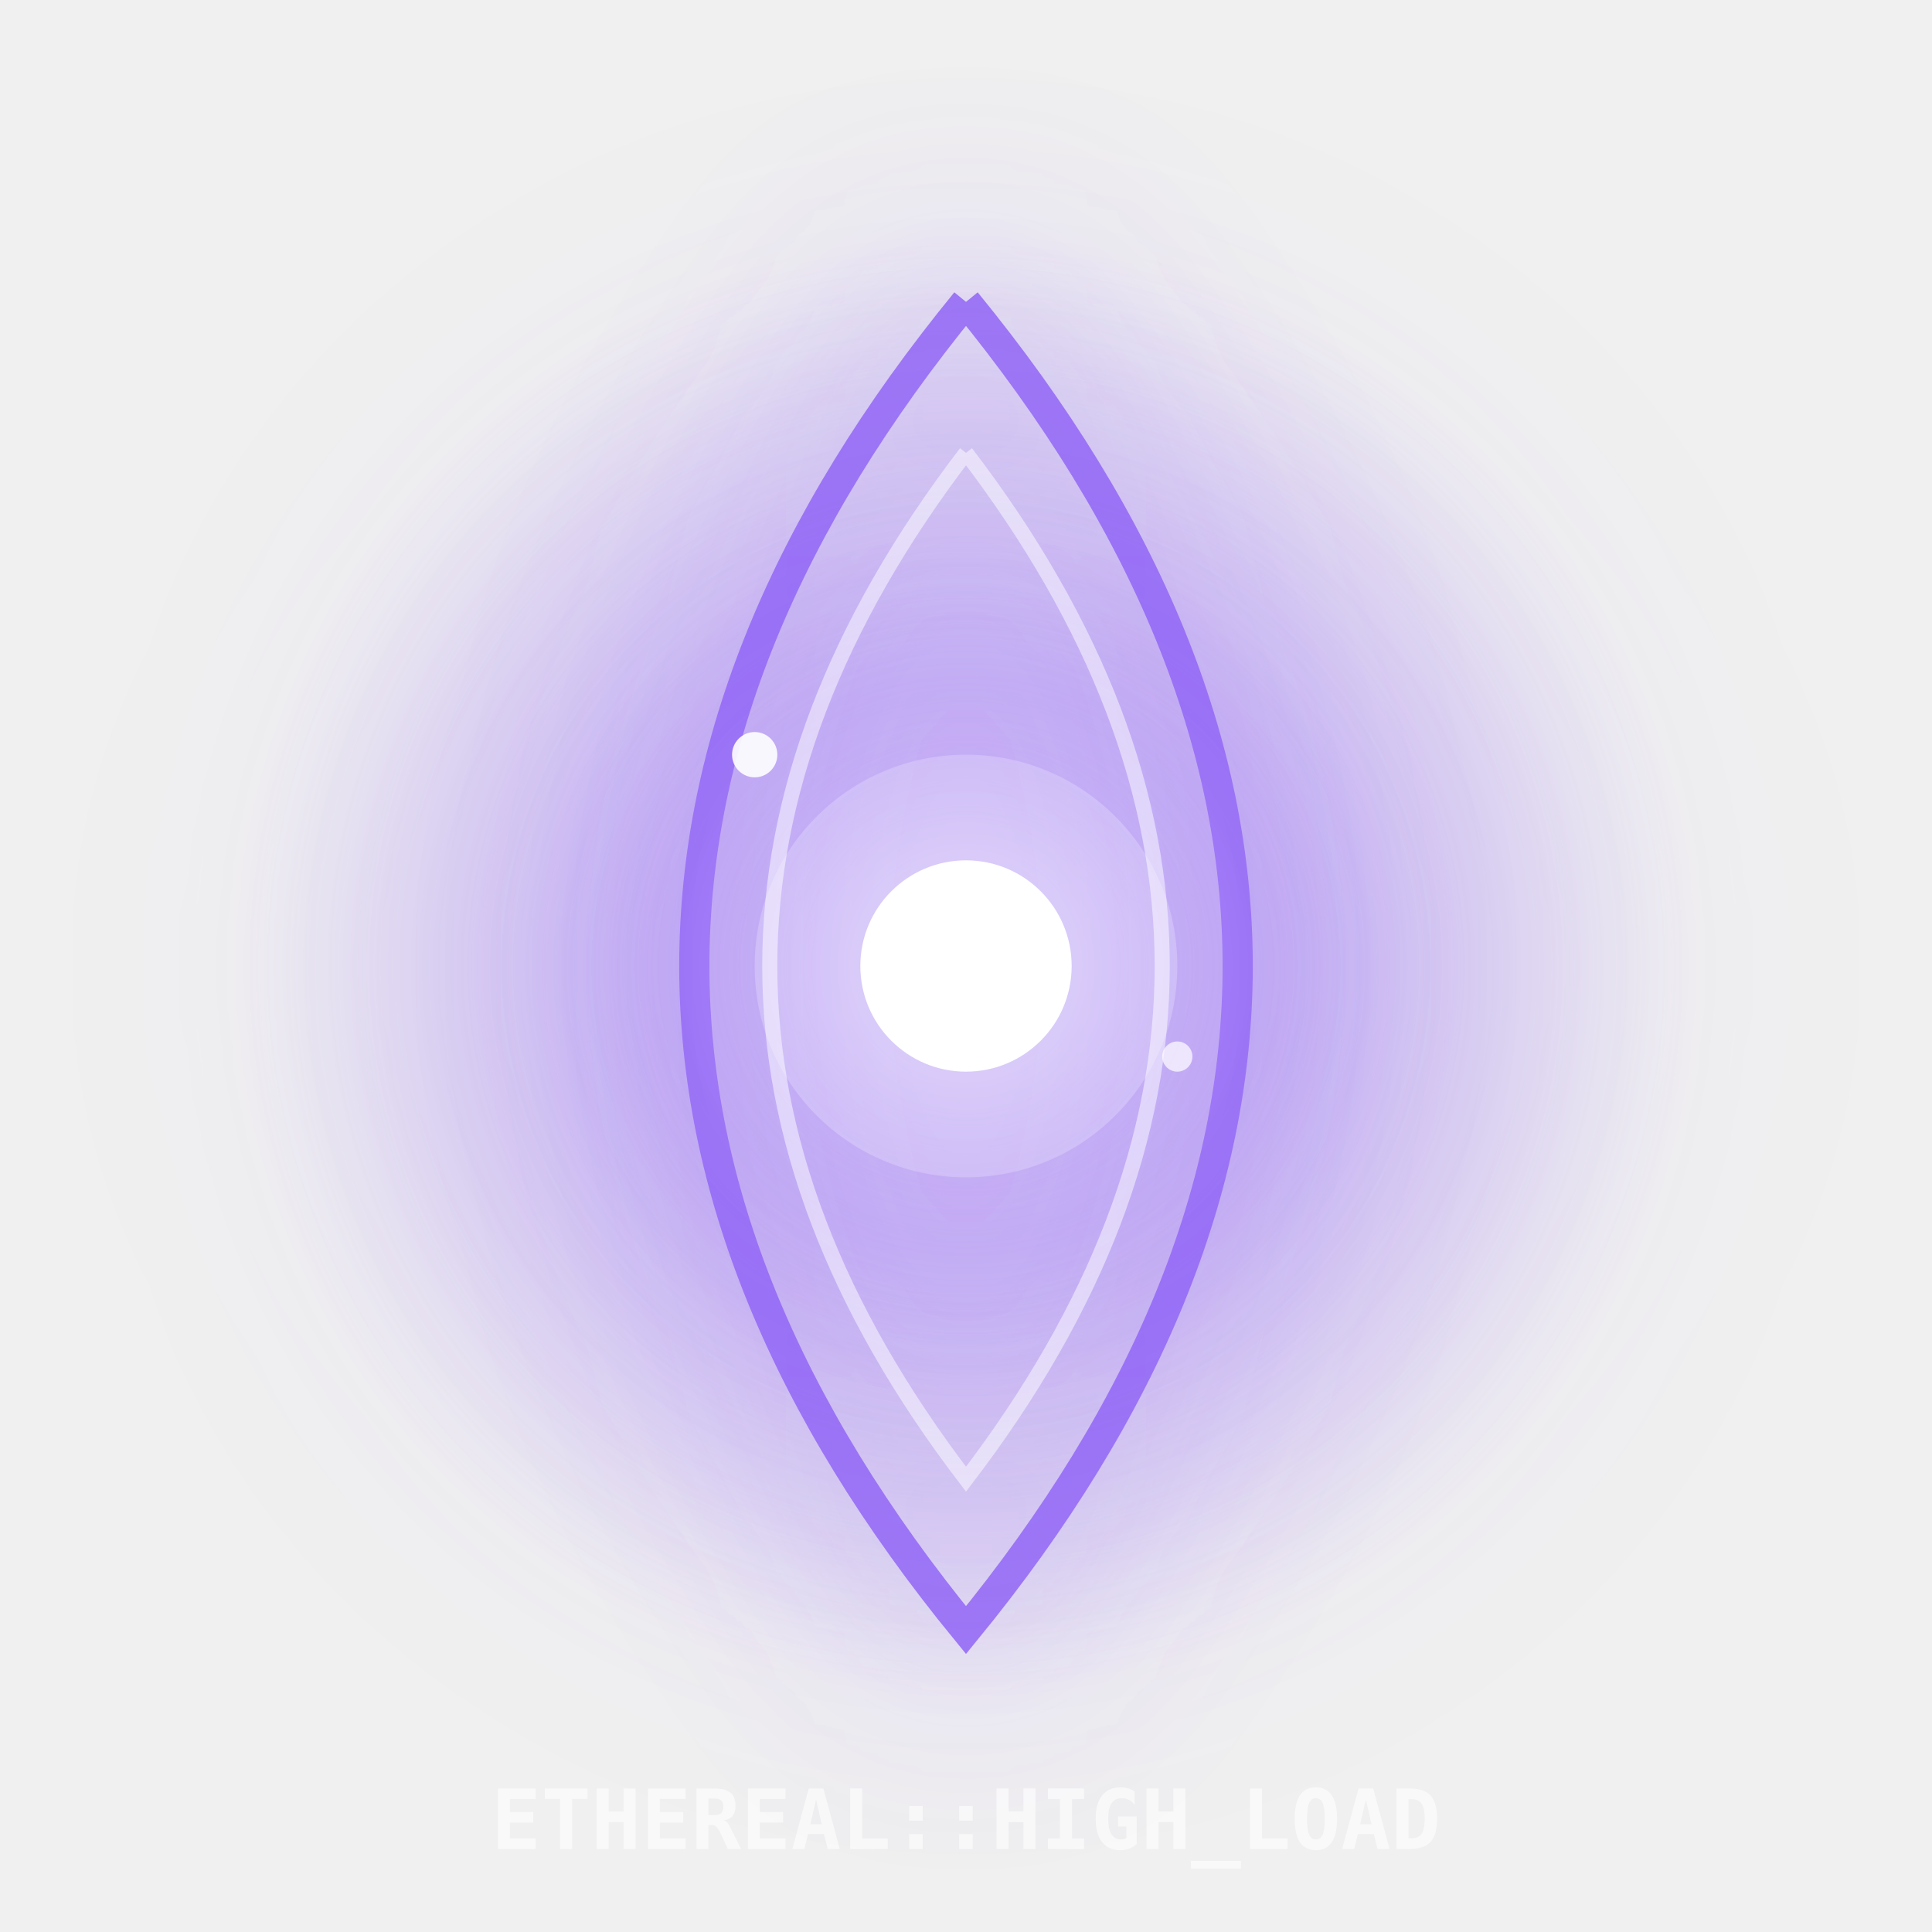
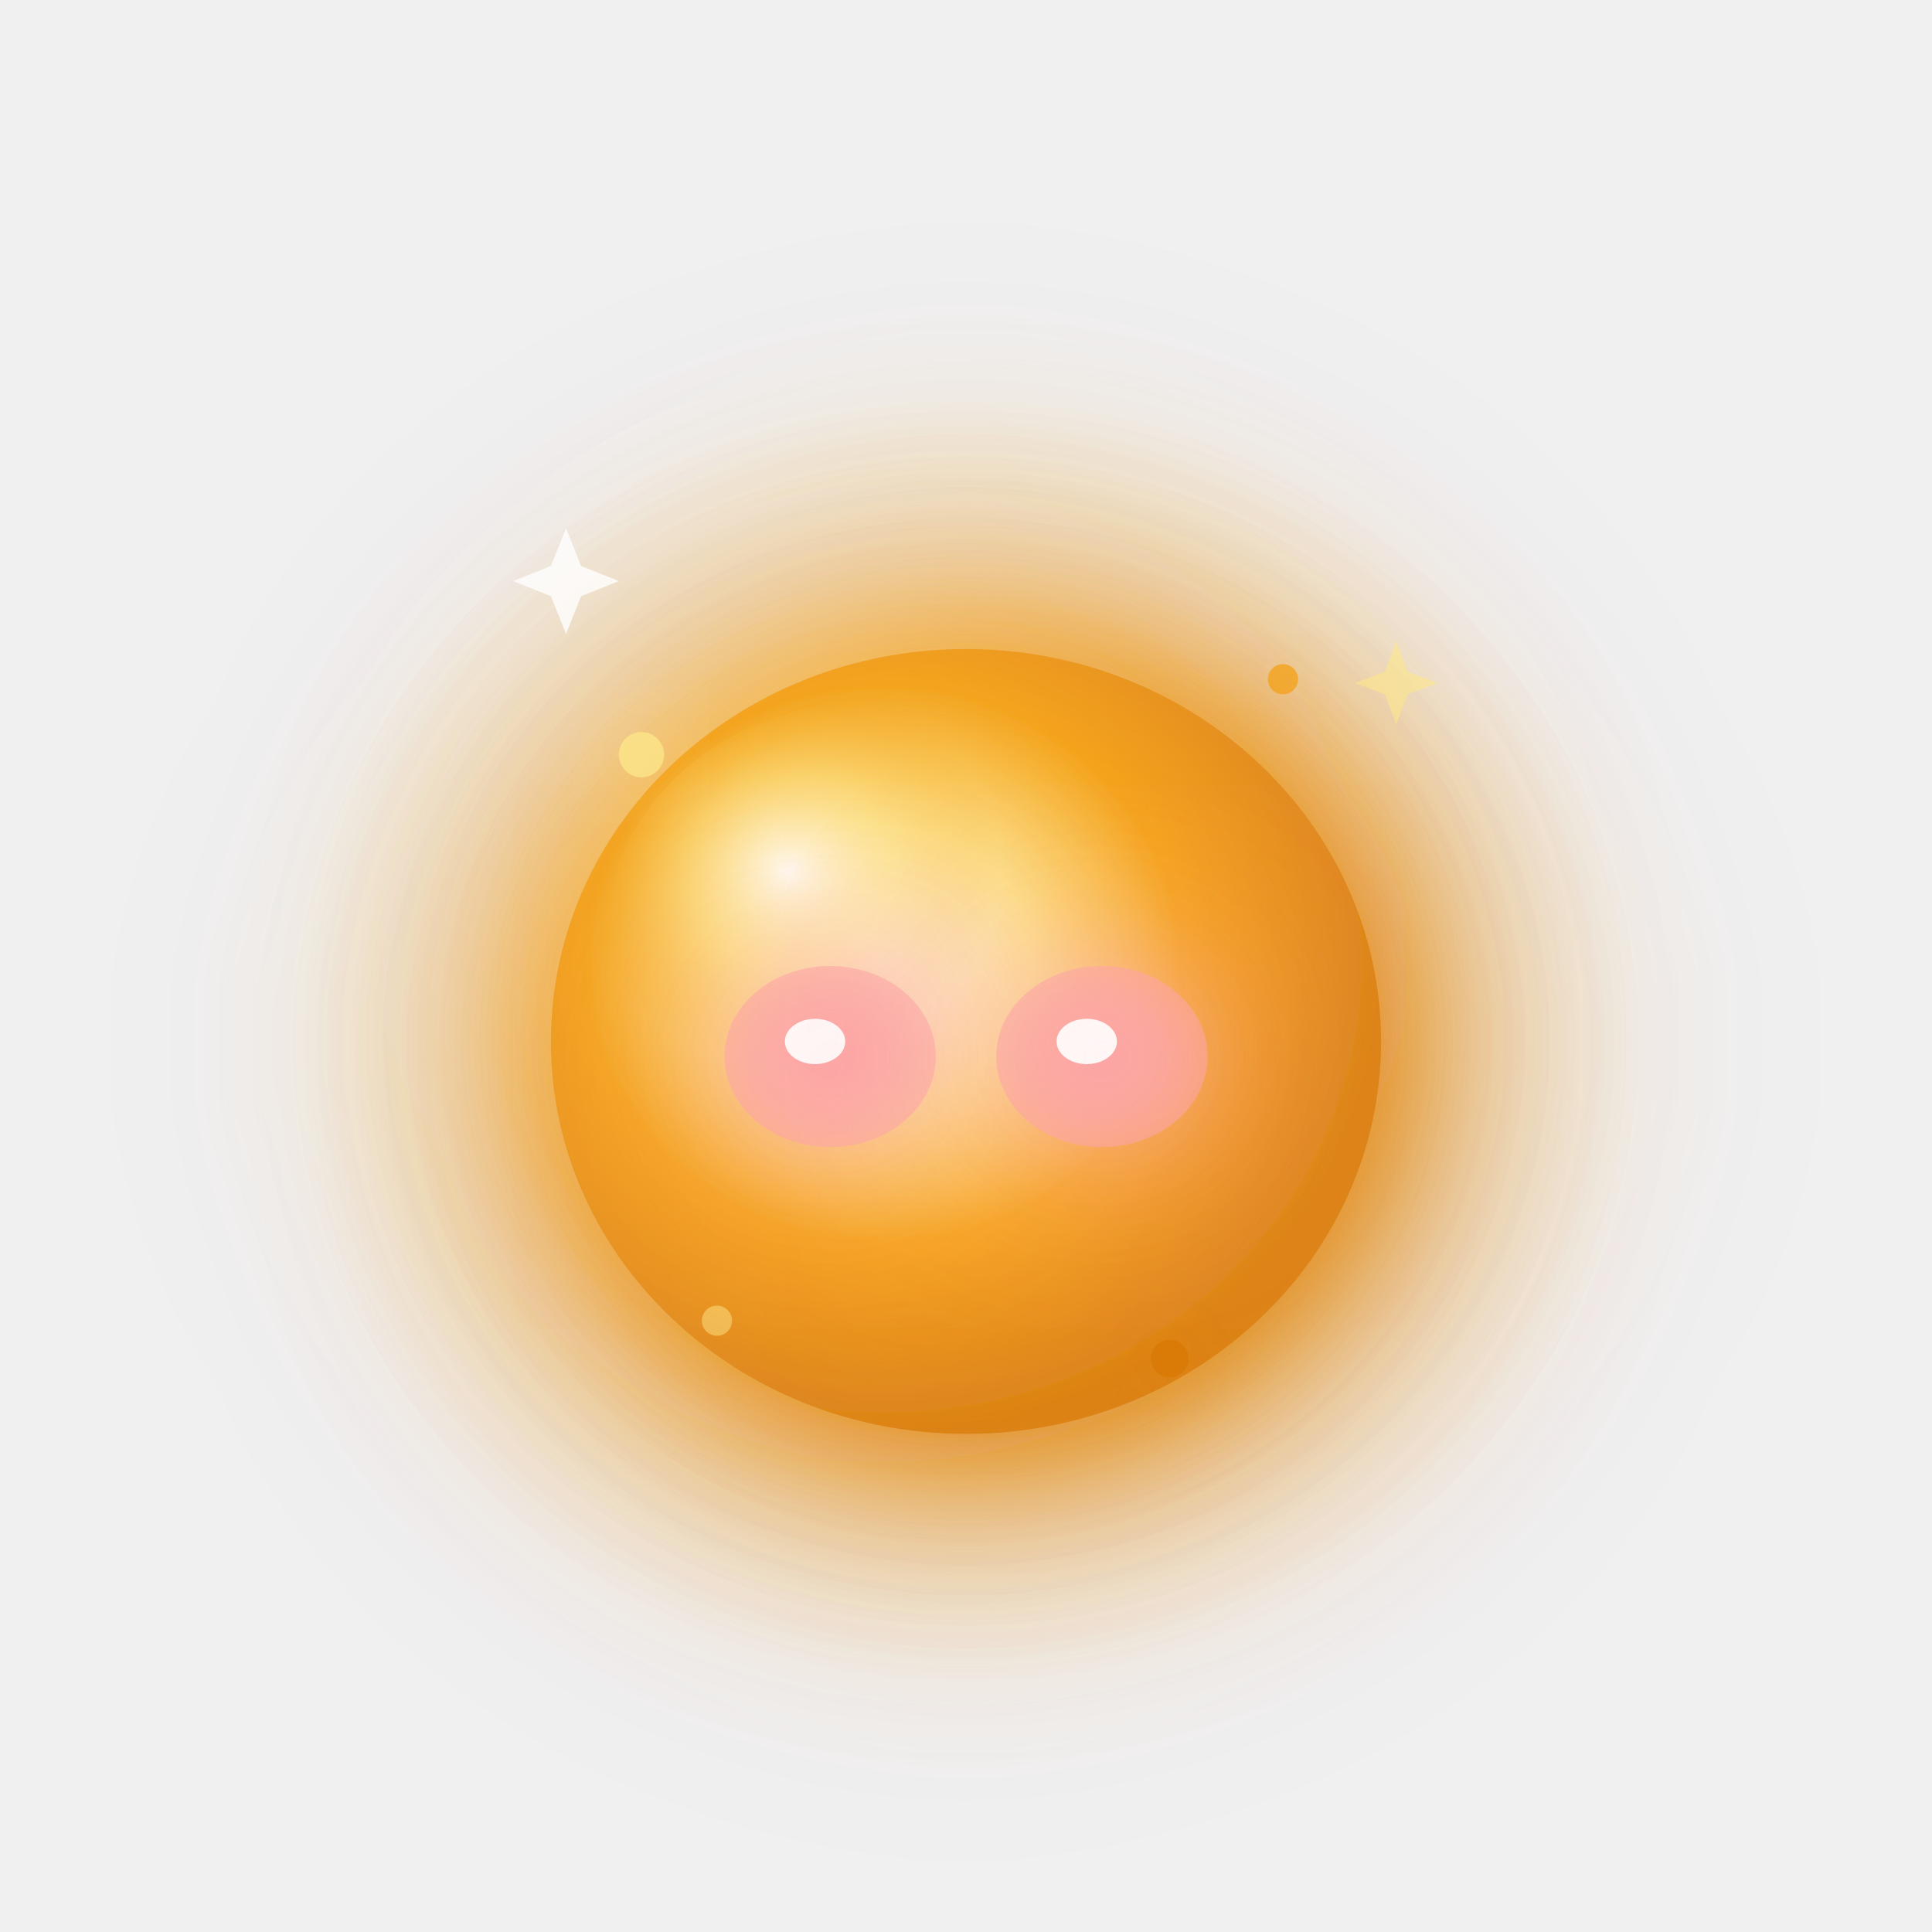
<svg xmlns="http://www.w3.org/2000/svg" width="256" height="256" viewBox="0 0 256 256">
  <defs>
-     <filter id="glow" x="-100%" y="-100%" width="300%" height="300%">
-       <feGaussianBlur stdDeviation="15" result="blur" />
-       <feComposite in="SourceGraphic" in2="blur" operator="over" />
+     <filter id="glow-high_load-3" x="-100%" y="-100%" width="300%" height="300%">
+       <feGaussianBlur stdDeviation="8" result="blur1" />
+       <feGaussianBlur stdDeviation="16" result="blur2" />
+       <feMerge>
+         <feMergeNode in="blur2" />
+         <feMergeNode in="blur1" />
+         <feMergeNode in="SourceGraphic" />
+       </feMerge>
    </filter>
-     <radialGradient id="coreGrad-high_load-3" cx="50%" cy="50%" r="50%">
-       <stop offset="0%" stop-color="#8B5CF6" stop-opacity="1" />
-       <stop offset="30%" stop-color="#8B5CF6" stop-opacity="0.7" />
-       <stop offset="60%" stop-color="#8B5CF6" stop-opacity="0.3" />
-       <stop offset="100%" stop-color="#8B5CF6" stop-opacity="0" />
+     <radialGradient id="auraGrad-high_load-3" cx="50%" cy="50%" r="50%">
+       <stop offset="0%" stop-color="#FDE68A" stop-opacity="0.6" />
+       <stop offset="40%" stop-color="#F59E0B" stop-opacity="0.3" />
+       <stop offset="70%" stop-color="#D97706" stop-opacity="0.1" />
+       <stop offset="100%" stop-color="#D97706" stop-opacity="0" />
+     </radialGradient>
+     <radialGradient id="coreGrad-high_load-3" cx="40%" cy="40%" r="60%">
+       <stop offset="0%" stop-color="white" stop-opacity="0.9" />
+       <stop offset="30%" stop-color="#FDE68A" />
+       <stop offset="60%" stop-color="#F59E0B" />
+       <stop offset="100%" stop-color="#D97706" />
+     </radialGradient>
+     <radialGradient id="innerGlow-high_load-3" cx="35%" cy="35%" r="40%">
+       <stop offset="0%" stop-color="white" stop-opacity="0.9" />
+       <stop offset="50%" stop-color="#FDE68A" stop-opacity="0.4" />
+       <stop offset="100%" stop-color="#F59E0B" stop-opacity="0" />
+     </radialGradient>
+     <radialGradient id="eyeGrad-high_load-3" cx="50%" cy="50%" r="50%">
+       <stop offset="0%" stop-color="#FCA5A5" />
+       <stop offset="60%" stop-color="#FCA5A5" stop-opacity="0.8" />
+       <stop offset="100%" stop-color="#FCA5A5" stop-opacity="0.6" />
    </radialGradient>
  </defs>
-   <circle cx="128" cy="128" r="95" fill="url(#coreGrad-high_load-3)" opacity="0.6" filter="url(#glow)">
-     <animate attributeName="r" values="85;105;85" dur="3s" repeatCount="indefinite" />
-     <animate attributeName="opacity" values="0.4;0.7;0.4" dur="3s" repeatCount="indefinite" />
+   <ellipse cx="128" cy="138" rx="90" ry="85" fill="url(#auraGrad-high_load-3)" filter="url(#glow-high_load-3)">
+     <animate attributeName="rx" values="85;95;85" dur="1.5s" repeatCount="indefinite" />
+     <animate attributeName="ry" values="80;90;80" dur="1.5s" repeatCount="indefinite" />
+     <animate attributeName="opacity" values="0.6;0.9;0.6" dur="1.5s" repeatCount="indefinite" />
+   </ellipse>
+   <path fill="none" stroke="#F59E0B" stroke-width="3" stroke-linecap="round" opacity="0.7" filter="url(#glow-high_load-3)">
+     <animate attributeName="d" values="M128 180 Q100 128 128 76 Q156 40 140 20;               M128 180 Q90 128 128 76 Q166 50 155 25;               M128 180 Q100 128 128 76 Q156 40 140 20" dur="2s" repeatCount="indefinite" />
+   </path>
+   <path fill="none" stroke="#FDE68A" stroke-width="2" stroke-linecap="round" opacity="0.5" filter="url(#glow-high_load-3)">
+     <animate attributeName="d" values="M128 180 Q160 128 128 76 Q96 50 110 25;               M128 180 Q170 128 128 76 Q86 40 95 20;               M128 180 Q160 128 128 76 Q96 50 110 25" dur="2s" repeatCount="indefinite" />
+   </path>
+   <ellipse cx="128" cy="138" rx="55" ry="52" fill="url(#coreGrad-high_load-3)" opacity="0.85" filter="url(#glow-high_load-3)">
+     <animate attributeName="ry" values="52;54;52" dur="1.5s" repeatCount="indefinite" />
+   </ellipse>
+   <ellipse cx="115" cy="125" rx="35" ry="32" fill="url(#innerGlow-high_load-3)" />
+   <g filter="url(#glow-high_load-3)">
+     <ellipse cx="110" cy="140" rx="14" ry="12" fill="url(#eyeGrad-high_load-3)">
+       <animate attributeName="ry" values="12;14;12" dur="1s" repeatCount="indefinite" />
+     </ellipse>
+     <ellipse cx="108" cy="138" rx="4" ry="3" fill="white" opacity="0.9" />
+   </g>
+   <g filter="url(#glow-high_load-3)">
+     <ellipse cx="146" cy="140" rx="14" ry="12" fill="url(#eyeGrad-high_load-3)">
+       <animate attributeName="ry" values="12;14;12" dur="1s" repeatCount="indefinite" />
+     </ellipse>
+     <ellipse cx="144" cy="138" rx="4" ry="3" fill="white" opacity="0.9" />
+   </g>
+   <circle cx="85" cy="100" r="3" fill="#FDE68A" opacity="0.8" filter="url(#glow-high_load-3)">
+     <animate attributeName="cy" values="100;80;100" dur="3s" repeatCount="indefinite" />
+     <animate attributeName="opacity" values="0.8;0.3;0.8" dur="3s" repeatCount="indefinite" />
  </circle>
-   <path d="M128 40 Q200 128 128 216 Q56 128 128 40" fill="none" stroke="#8B5CF6" stroke-width="4" stroke-opacity="0.8" filter="url(#glow)">
-     <animate attributeName="d" values="M128 40 Q200 128 128 216 Q56 128 128 40;                      M128 20 Q260 128 128 236 Q-4 128 128 20;                      M128 40 Q200 128 128 216 Q56 128 128 40" dur="4s" repeatCount="indefinite" />
+   <circle cx="170" cy="90" r="2" fill="#F59E0B" opacity="0.7" filter="url(#glow-high_load-3)">
+     <animate attributeName="cy" values="90;70;90" dur="4s" repeatCount="indefinite" />
+   </circle>
+   <circle cx="155" cy="180" r="2.5" fill="#D97706" opacity="0.6" filter="url(#glow-high_load-3)">
+     <animate attributeName="cy" values="180;160;180" dur="3.5s" repeatCount="indefinite" />
+   </circle>
+   <circle cx="95" cy="175" r="2" fill="#FDE68A" opacity="0.5" filter="url(#glow-high_load-3)">
+     <animate attributeName="cy" values="175;155;175" dur="2.5s" repeatCount="indefinite" />
+   </circle>
+   <path d="M75 70 l2 5 l5 2 l-5 2 l-2 5 l-2 -5 l-5 -2 l5 -2 z" fill="white" opacity="0.8">
+     <animate attributeName="opacity" values="0.8;0.2;0.8" dur="2s" repeatCount="indefinite" />
  </path>
-   <path d="M128 60 Q180 128 128 196 Q76 128 128 60" fill="none" stroke="white" stroke-width="2" stroke-opacity="0.5" filter="url(#glow)">
-     <animate attributeName="d" values="M128 60 Q180 128 128 196 Q76 128 128 60;                      M128 40 Q220 128 128 216 Q36 128 128 40;                      M128 60 Q180 128 128 196 Q76 128 128 60" dur="6s" repeatCount="indefinite" />
+   <path d="M185 85 l1.5 4 l4 1.5 l-4 1.5 l-1.5 4 l-1.5 -4 l-4 -1.5 l4 -1.5 z" fill="#FDE68A" opacity="0.6">
+     <animate attributeName="opacity" values="0.6;0.1;0.6" dur="2.5s" repeatCount="indefinite" />
  </path>
-   <g filter="url(#glow)">
-     <circle cx="128" cy="128" r="28" fill="white" opacity="0.2" />
-     <circle cx="128" cy="128" r="14" fill="white" opacity="1">
-       <animate attributeName="opacity" values="0.7;1;0.7" dur="1s" repeatCount="indefinite" />
-       <animate attributeName="r" values="12;16;12" dur="1s" repeatCount="indefinite" />
-     </circle>
-   </g>
-   <circle cx="100" cy="100" r="3" fill="white" opacity="0.9">
-     <animate attributeName="cy" values="100;70;100" dur="2s" repeatCount="indefinite" />
-   </circle>
-   <circle cx="156" cy="140" r="2" fill="white" opacity="0.7">
-     <animate attributeName="cy" values="140;170;140" dur="3s" repeatCount="indefinite" />
-   </circle>
-   <text x="128" y="245" text-anchor="middle" fill="white" font-family="monospace" font-size="11" font-weight="bold" opacity="0.6">
-     ETHEREAL::HIGH_LOAD
-   </text>
</svg>
